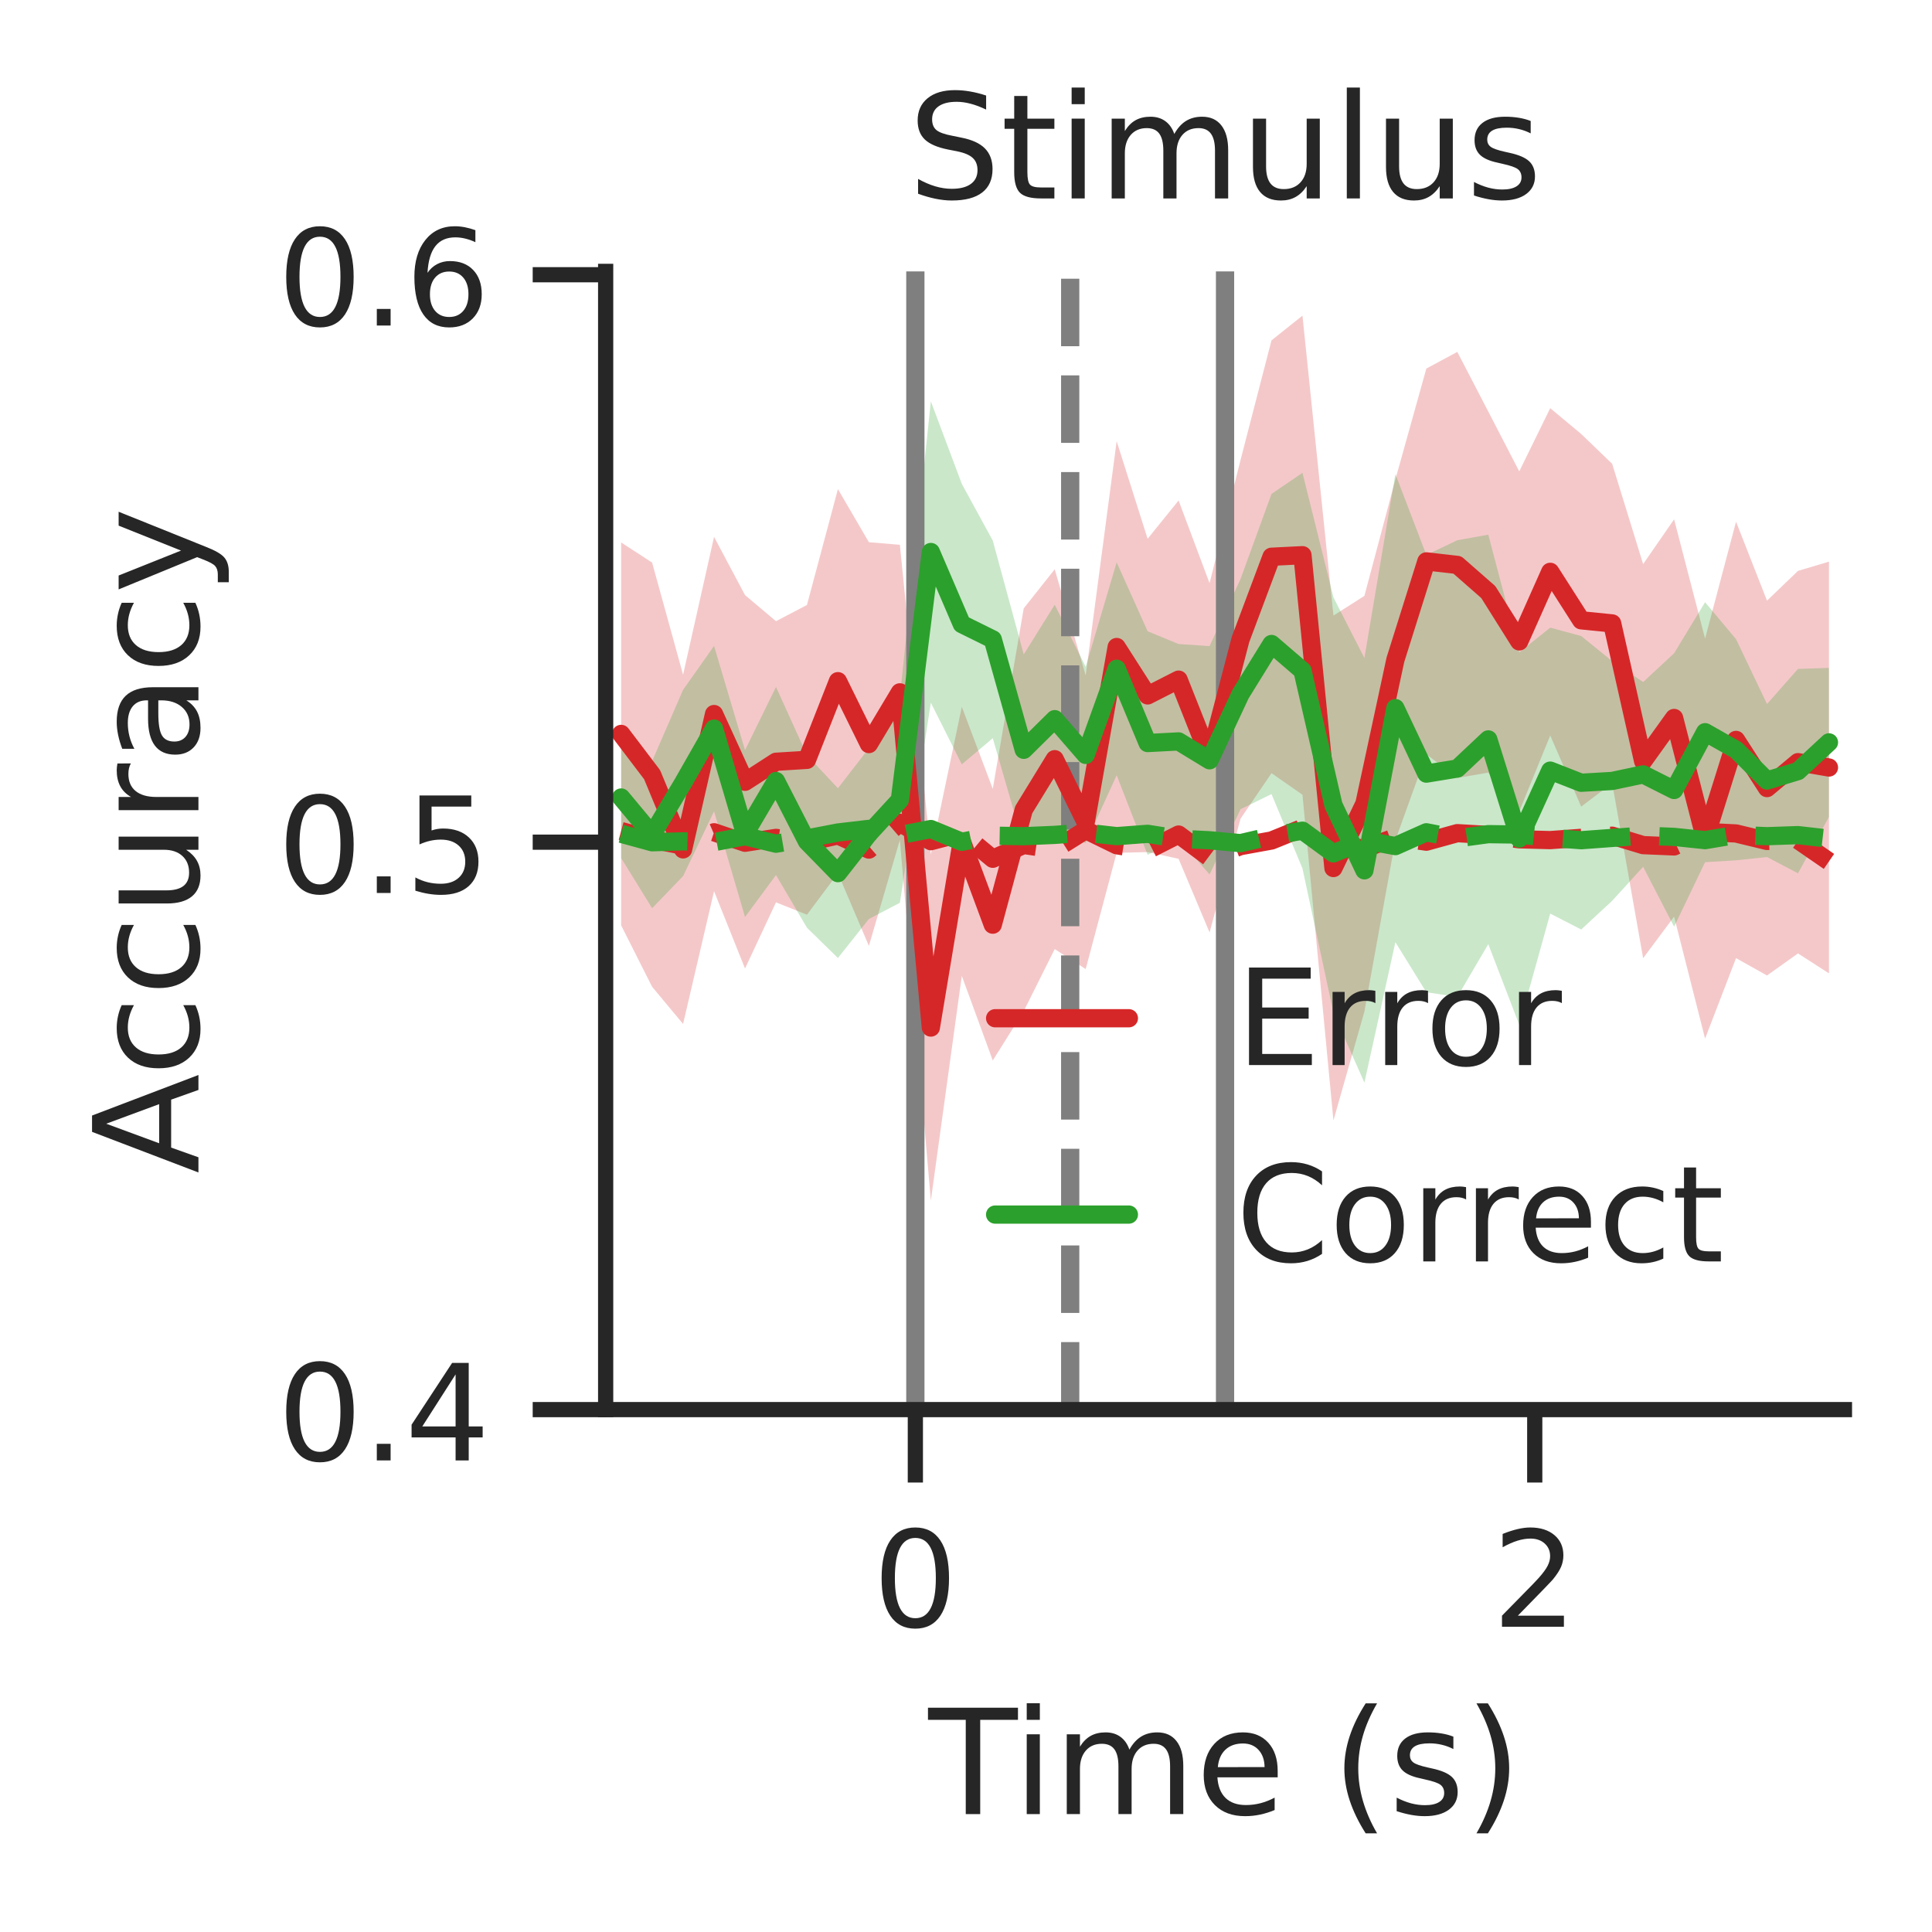
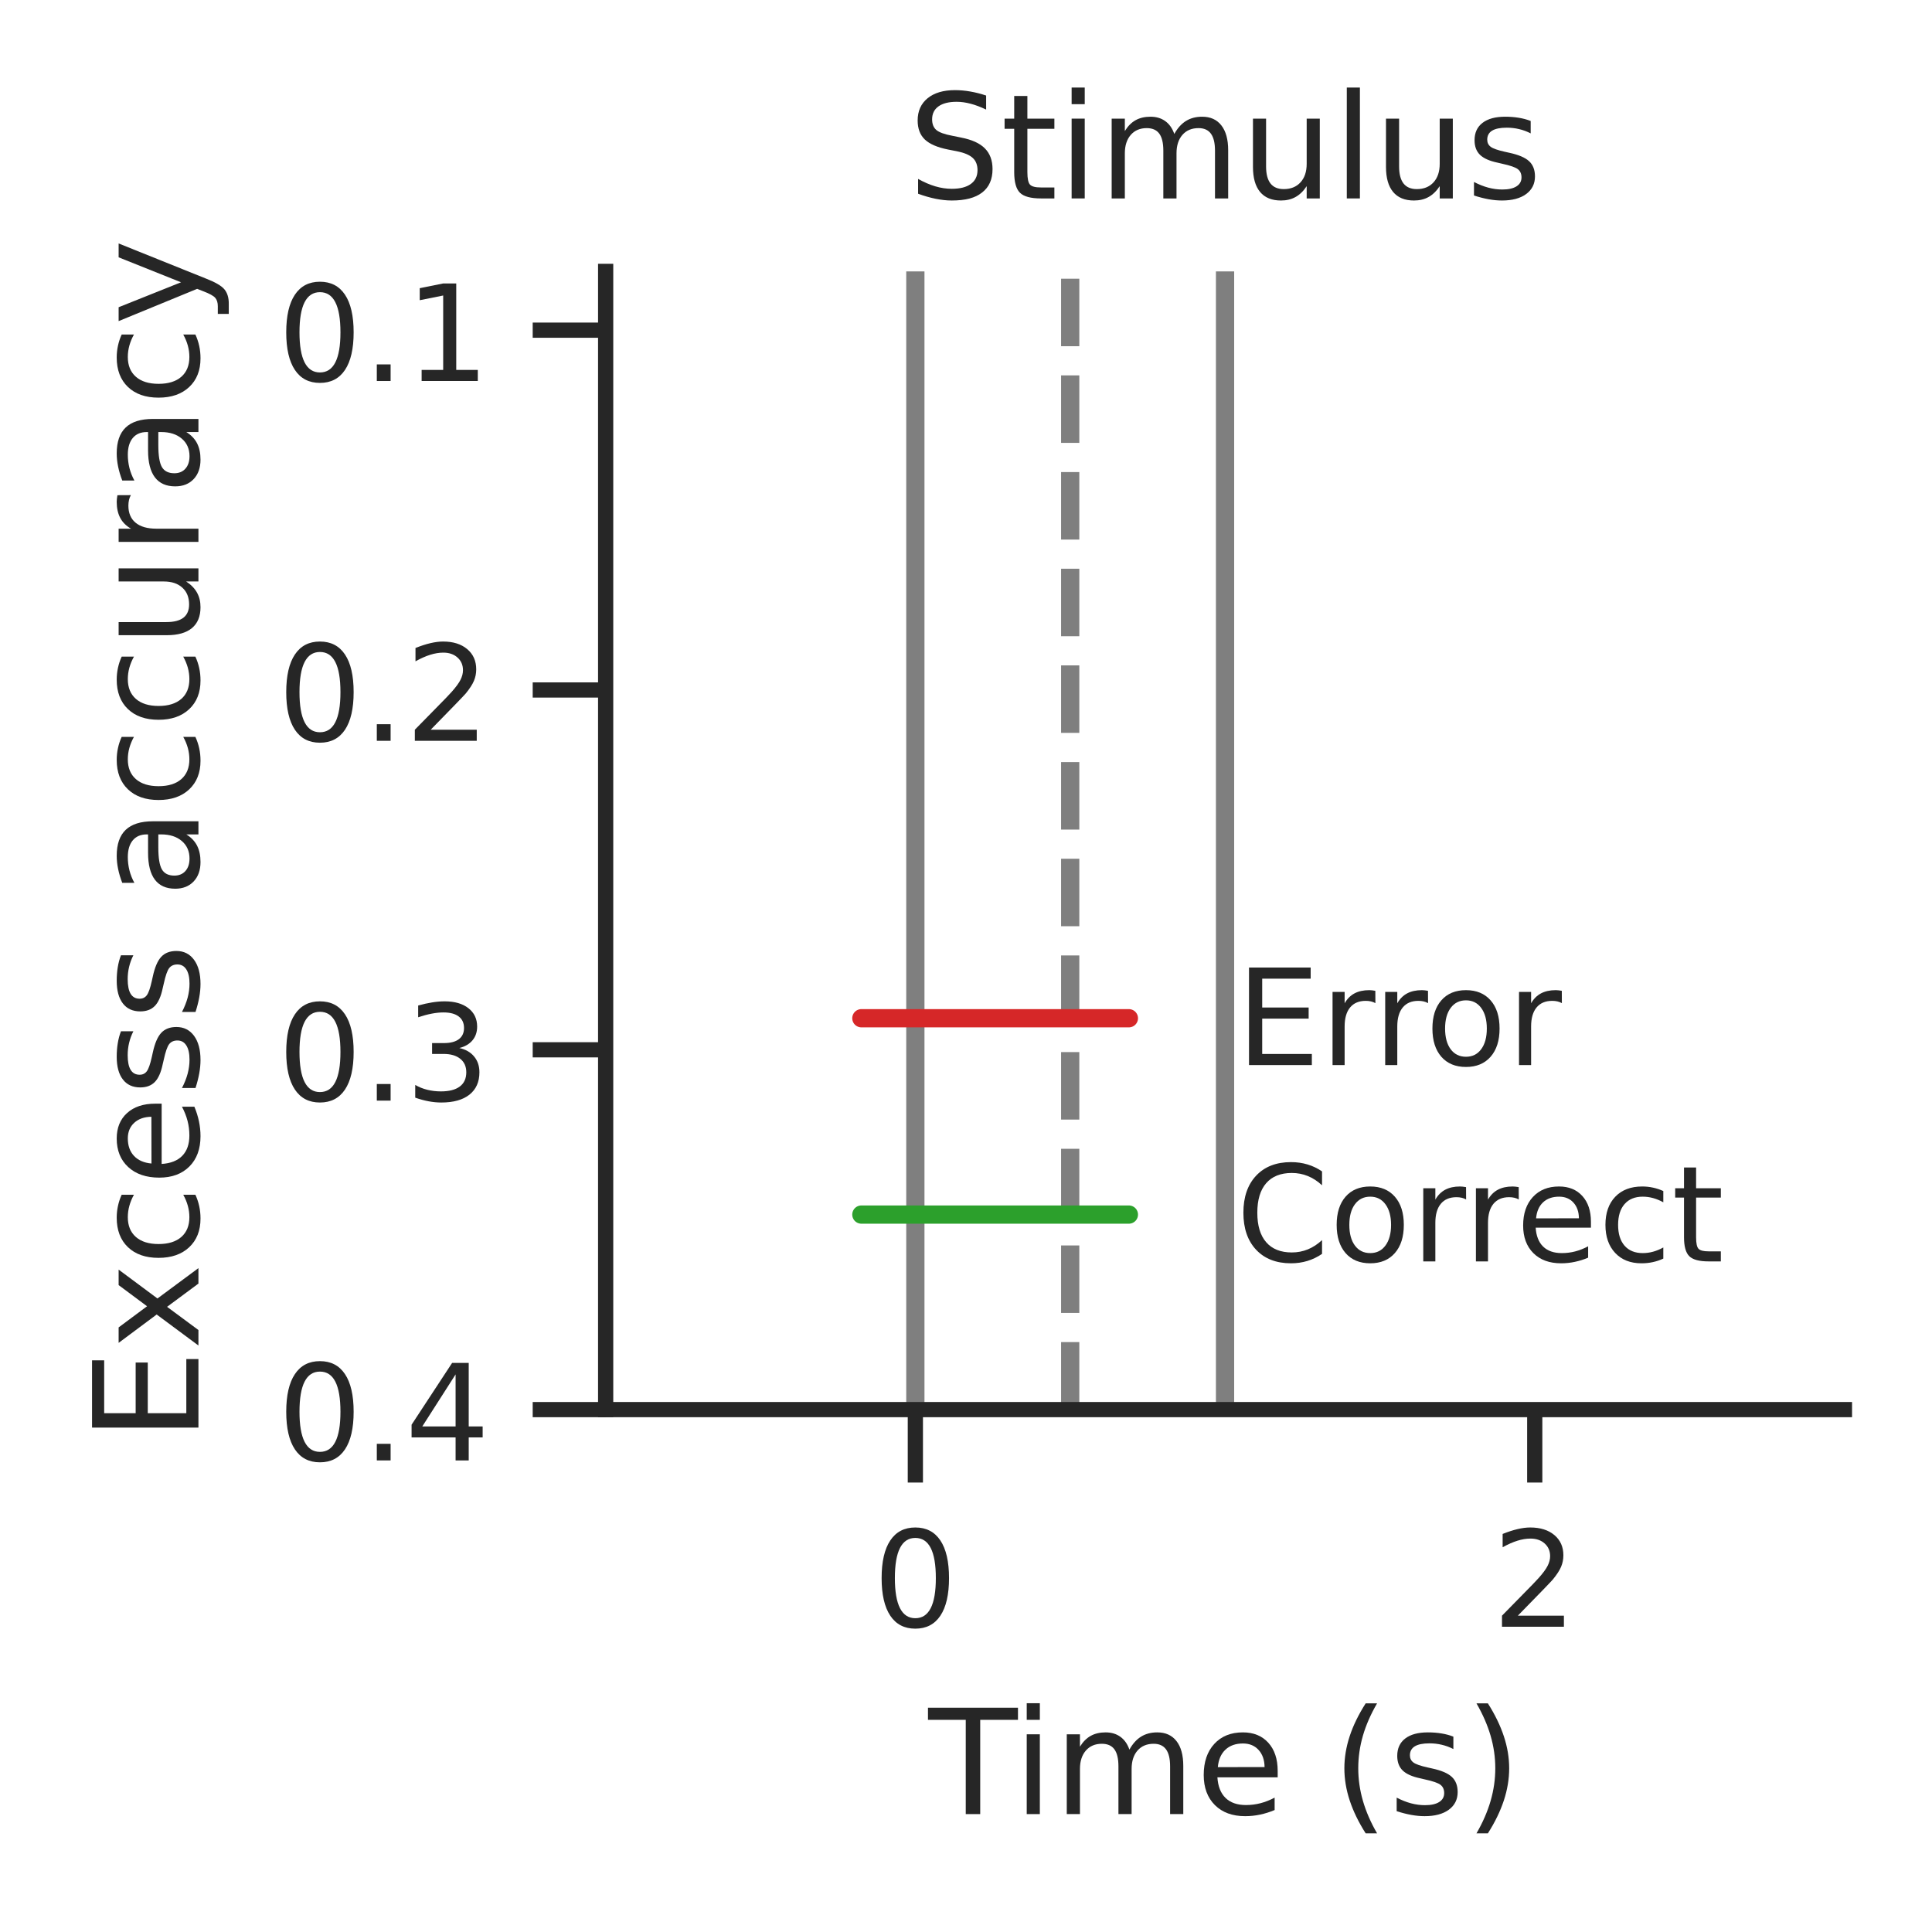
<svg xmlns="http://www.w3.org/2000/svg" xmlns:xlink="http://www.w3.org/1999/xlink" width="158.88pt" height="158.88pt" viewBox="0 0 158.88 158.88" version="1.1">
  <defs>
    <style type="text/css">*{stroke-linejoin: round; stroke-linecap: butt}</style>
  </defs>
  <g id="figure_1">
    <g id="patch_1">
      <path d="M 0 158.88  L 158.88 158.88  L 158.88 0  L 0 0  z " style="fill: #ffffff" />
    </g>
    <g id="axes_1">
      <g id="patch_2">
        <path d="M 49.807 115.92  L 151.68 115.92  L 151.68 22.318  L 49.807 22.318  z " style="fill: #ffffff" />
      </g>
      <g id="matplotlib.axis_1">
        <g id="xtick_1">
          <g id="line2d_1">
            <defs>
-               <path id="mf9170e83a5" d="M 0 0  L 0 6  " style="stroke: #262626; stroke-width: 1.25" />
-             </defs>
-             <g>
-               <use xlink:href="#mf9170e83a5" x="75.275" y="115.92" style="fill: #262626; stroke: #262626; stroke-width: 1.25" />
+               <path id="m0495557c09" d="M 0 0  L 0 6  " style="stroke: #262626; stroke-width: 1.25" />
+             </defs>
+             <g>
+               <use xlink:href="#m0495557c09" x="75.275" y="115.92" style="fill: #262626; stroke: #262626; stroke-width: 1.25" />
            </g>
          </g>
          <g id="text_1">
            <g style="fill: #262626" transform="translate(71.7759 133.7781) scale(0.11 -0.11)">
              <defs>
                <path id="DejaVuSans-30" d="M 2034 4250  Q 1547 4250 1301 3770  Q 1056 3291 1056 2328  Q 1056 1369 1301 889  Q 1547 409 2034 409  Q 2525 409 2770 889  Q 3016 1369 3016 2328  Q 3016 3291 2770 3770  Q 2525 4250 2034 4250  z M 2034 4750  Q 2819 4750 3233 4129  Q 3647 3509 3647 2328  Q 3647 1150 3233 529  Q 2819 -91 2034 -91  Q 1250 -91 836 529  Q 422 1150 422 2328  Q 422 3509 836 4129  Q 1250 4750 2034 4750  z " transform="scale(0.015625)" />
              </defs>
              <use xlink:href="#DejaVuSans-30" />
            </g>
          </g>
        </g>
        <g id="xtick_2">
          <g id="line2d_2">
            <g>
-               <use xlink:href="#mf9170e83a5" x="126.211" y="115.92" style="fill: #262626; stroke: #262626; stroke-width: 1.25" />
+               <use xlink:href="#m0495557c09" x="126.211" y="115.92" style="fill: #262626; stroke: #262626; stroke-width: 1.25" />
            </g>
          </g>
          <g id="text_2">
            <g style="fill: #262626" transform="translate(122.7121 133.7781) scale(0.11 -0.11)">
              <defs>
                <path id="DejaVuSans-32" d="M 1228 531  L 3431 531  L 3431 0  L 469 0  L 469 531  Q 828 903 1448 1529  Q 2069 2156 2228 2338  Q 2531 2678 2651 2914  Q 2772 3150 2772 3378  Q 2772 3750 2511 3984  Q 2250 4219 1831 4219  Q 1534 4219 1204 4116  Q 875 4013 500 3803  L 500 4441  Q 881 4594 1212 4672  Q 1544 4750 1819 4750  Q 2544 4750 2975 4387  Q 3406 4025 3406 3419  Q 3406 3131 3298 2873  Q 3191 2616 2906 2266  Q 2828 2175 2409 1742  Q 1991 1309 1228 531  z " transform="scale(0.015625)" />
              </defs>
              <use xlink:href="#DejaVuSans-32" />
            </g>
          </g>
        </g>
        <g id="text_3">
          <g style="fill: #262626" transform="translate(76.34867 149.1839) scale(0.12 -0.12)">
            <defs>
              <path id="DejaVuSans-54" d="M -19 4666  L 3928 4666  L 3928 4134  L 2272 4134  L 2272 0  L 1638 0  L 1638 4134  L -19 4134  L -19 4666  z " transform="scale(0.015625)" />
              <path id="DejaVuSans-69" d="M 603 3500  L 1178 3500  L 1178 0  L 603 0  L 603 3500  z M 603 4863  L 1178 4863  L 1178 4134  L 603 4134  L 603 4863  z " transform="scale(0.015625)" />
              <path id="DejaVuSans-6d" d="M 3328 2828  Q 3544 3216 3844 3400  Q 4144 3584 4550 3584  Q 5097 3584 5394 3201  Q 5691 2819 5691 2113  L 5691 0  L 5113 0  L 5113 2094  Q 5113 2597 4934 2840  Q 4756 3084 4391 3084  Q 3944 3084 3684 2787  Q 3425 2491 3425 1978  L 3425 0  L 2847 0  L 2847 2094  Q 2847 2600 2669 2842  Q 2491 3084 2119 3084  Q 1678 3084 1418 2786  Q 1159 2488 1159 1978  L 1159 0  L 581 0  L 581 3500  L 1159 3500  L 1159 2956  Q 1356 3278 1631 3431  Q 1906 3584 2284 3584  Q 2666 3584 2933 3390  Q 3200 3197 3328 2828  z " transform="scale(0.015625)" />
              <path id="DejaVuSans-65" d="M 3597 1894  L 3597 1613  L 953 1613  Q 991 1019 1311 708  Q 1631 397 2203 397  Q 2534 397 2845 478  Q 3156 559 3463 722  L 3463 178  Q 3153 47 2828 -22  Q 2503 -91 2169 -91  Q 1331 -91 842 396  Q 353 884 353 1716  Q 353 2575 817 3079  Q 1281 3584 2069 3584  Q 2775 3584 3186 3129  Q 3597 2675 3597 1894  z M 3022 2063  Q 3016 2534 2758 2815  Q 2500 3097 2075 3097  Q 1594 3097 1305 2825  Q 1016 2553 972 2059  L 3022 2063  z " transform="scale(0.015625)" />
              <path id="DejaVuSans-20" transform="scale(0.015625)" />
              <path id="DejaVuSans-28" d="M 1984 4856  Q 1566 4138 1362 3434  Q 1159 2731 1159 2009  Q 1159 1288 1364 580  Q 1569 -128 1984 -844  L 1484 -844  Q 1016 -109 783 600  Q 550 1309 550 2009  Q 550 2706 781 3412  Q 1013 4119 1484 4856  L 1984 4856  z " transform="scale(0.015625)" />
              <path id="DejaVuSans-73" d="M 2834 3397  L 2834 2853  Q 2591 2978 2328 3040  Q 2066 3103 1784 3103  Q 1356 3103 1142 2972  Q 928 2841 928 2578  Q 928 2378 1081 2264  Q 1234 2150 1697 2047  L 1894 2003  Q 2506 1872 2764 1633  Q 3022 1394 3022 966  Q 3022 478 2636 193  Q 2250 -91 1575 -91  Q 1294 -91 989 -36  Q 684 19 347 128  L 347 722  Q 666 556 975 473  Q 1284 391 1588 391  Q 1994 391 2212 530  Q 2431 669 2431 922  Q 2431 1156 2273 1281  Q 2116 1406 1581 1522  L 1381 1569  Q 847 1681 609 1914  Q 372 2147 372 2553  Q 372 3047 722 3315  Q 1072 3584 1716 3584  Q 2034 3584 2315 3537  Q 2597 3491 2834 3397  z " transform="scale(0.015625)" />
              <path id="DejaVuSans-29" d="M 513 4856  L 1013 4856  Q 1481 4119 1714 3412  Q 1947 2706 1947 2009  Q 1947 1309 1714 600  Q 1481 -109 1013 -844  L 513 -844  Q 928 -128 1133 580  Q 1338 1288 1338 2009  Q 1338 2731 1133 3434  Q 928 4138 513 4856  z " transform="scale(0.015625)" />
            </defs>
            <use xlink:href="#DejaVuSans-54" />
            <use xlink:href="#DejaVuSans-69" transform="translate(57.95898 0)" />
            <use xlink:href="#DejaVuSans-6d" transform="translate(85.74219 0)" />
            <use xlink:href="#DejaVuSans-65" transform="translate(183.1543 0)" />
            <use xlink:href="#DejaVuSans-20" transform="translate(244.6777 0)" />
            <use xlink:href="#DejaVuSans-28" transform="translate(276.4648 0)" />
            <use xlink:href="#DejaVuSans-73" transform="translate(315.4785 0)" />
            <use xlink:href="#DejaVuSans-29" transform="translate(367.5781 0)" />
          </g>
        </g>
      </g>
      <g id="matplotlib.axis_2">
        <g id="ytick_1">
          <g id="line2d_3">
            <defs>
-               <path id="m10f927e5db" d="M 0 0  L -6 0  " style="stroke: #262626; stroke-width: 1.25" />
-             </defs>
-             <g>
-               <use xlink:href="#m10f927e5db" x="49.807" y="115.92" style="fill: #262626; stroke: #262626; stroke-width: 1.25" />
+               <path id="me4131275df" d="M 0 0  L -6 0  " style="stroke: #262626; stroke-width: 1.25" />
+             </defs>
+             <g>
+               <use xlink:href="#me4131275df" x="49.807" y="27.153" style="fill: #262626; stroke: #262626; stroke-width: 1.25" />
            </g>
          </g>
          <g id="text_4">
-             <g style="fill: #262626" transform="translate(22.81375 120.099) scale(0.11 -0.11)">
+             <g style="fill: #262626" transform="translate(22.81375 31.33214) scale(0.11 -0.11)">
              <defs>
                <path id="DejaVuSans-2e" d="M 684 794  L 1344 794  L 1344 0  L 684 0  L 684 794  z " transform="scale(0.015625)" />
-                 <path id="DejaVuSans-34" d="M 2419 4116  L 825 1625  L 2419 1625  L 2419 4116  z M 2253 4666  L 3047 4666  L 3047 1625  L 3713 1625  L 3713 1100  L 3047 1100  L 3047 0  L 2419 0  L 2419 1100  L 313 1100  L 313 1709  L 2253 4666  z " transform="scale(0.015625)" />
-               </defs>
-               <use xlink:href="#DejaVuSans-30" />
-               <use xlink:href="#DejaVuSans-2e" transform="translate(63.62305 0)" />
-               <use xlink:href="#DejaVuSans-34" transform="translate(95.41016 0)" />
+                 <path id="DejaVuSans-31" d="M 794 531  L 1825 531  L 1825 4091  L 703 3866  L 703 4441  L 1819 4666  L 2450 4666  L 2450 531  L 3481 531  L 3481 0  L 794 0  L 794 531  z " transform="scale(0.015625)" />
+               </defs>
+               <use xlink:href="#DejaVuSans-30" />
+               <use xlink:href="#DejaVuSans-2e" transform="translate(63.62305 0)" />
+               <use xlink:href="#DejaVuSans-31" transform="translate(95.41016 0)" />
            </g>
          </g>
        </g>
        <g id="ytick_2">
          <g id="line2d_4">
            <g>
-               <use xlink:href="#m10f927e5db" x="49.807" y="69.256" style="fill: #262626; stroke: #262626; stroke-width: 1.25" />
+               <use xlink:href="#me4131275df" x="49.807" y="56.742" style="fill: #262626; stroke: #262626; stroke-width: 1.25" />
            </g>
          </g>
          <g id="text_5">
-             <g style="fill: #262626" transform="translate(22.81375 73.43469) scale(0.11 -0.11)">
-               <defs>
-                 <path id="DejaVuSans-35" d="M 691 4666  L 3169 4666  L 3169 4134  L 1269 4134  L 1269 2991  Q 1406 3038 1543 3061  Q 1681 3084 1819 3084  Q 2600 3084 3056 2656  Q 3513 2228 3513 1497  Q 3513 744 3044 326  Q 2575 -91 1722 -91  Q 1428 -91 1123 -41  Q 819 9 494 109  L 494 744  Q 775 591 1075 516  Q 1375 441 1709 441  Q 2250 441 2565 725  Q 2881 1009 2881 1497  Q 2881 1984 2565 2268  Q 2250 2553 1709 2553  Q 1456 2553 1204 2497  Q 953 2441 691 2322  L 691 4666  z " transform="scale(0.015625)" />
-               </defs>
-               <use xlink:href="#DejaVuSans-30" />
-               <use xlink:href="#DejaVuSans-2e" transform="translate(63.62305 0)" />
-               <use xlink:href="#DejaVuSans-35" transform="translate(95.41016 0)" />
+             <g style="fill: #262626" transform="translate(22.81375 60.92108) scale(0.11 -0.11)">
+               <use xlink:href="#DejaVuSans-30" />
+               <use xlink:href="#DejaVuSans-2e" transform="translate(63.62305 0)" />
+               <use xlink:href="#DejaVuSans-32" transform="translate(95.41016 0)" />
            </g>
          </g>
        </g>
        <g id="ytick_3">
          <g id="line2d_5">
            <g>
-               <use xlink:href="#m10f927e5db" x="49.807" y="22.591" style="fill: #262626; stroke: #262626; stroke-width: 1.25" />
+               <use xlink:href="#me4131275df" x="49.807" y="86.331" style="fill: #262626; stroke: #262626; stroke-width: 1.25" />
            </g>
          </g>
          <g id="text_6">
-             <g style="fill: #262626" transform="translate(22.81375 26.77041) scale(0.11 -0.11)">
-               <defs>
-                 <path id="DejaVuSans-36" d="M 2113 2584  Q 1688 2584 1439 2293  Q 1191 2003 1191 1497  Q 1191 994 1439 701  Q 1688 409 2113 409  Q 2538 409 2786 701  Q 3034 994 3034 1497  Q 3034 2003 2786 2293  Q 2538 2584 2113 2584  z M 3366 4563  L 3366 3988  Q 3128 4100 2886 4159  Q 2644 4219 2406 4219  Q 1781 4219 1451 3797  Q 1122 3375 1075 2522  Q 1259 2794 1537 2939  Q 1816 3084 2150 3084  Q 2853 3084 3261 2657  Q 3669 2231 3669 1497  Q 3669 778 3244 343  Q 2819 -91 2113 -91  Q 1303 -91 875 529  Q 447 1150 447 2328  Q 447 3434 972 4092  Q 1497 4750 2381 4750  Q 2619 4750 2861 4703  Q 3103 4656 3366 4563  z " transform="scale(0.015625)" />
-               </defs>
-               <use xlink:href="#DejaVuSans-30" />
-               <use xlink:href="#DejaVuSans-2e" transform="translate(63.62305 0)" />
-               <use xlink:href="#DejaVuSans-36" transform="translate(95.41016 0)" />
-             </g>
-           </g>
-         </g>
-         <g id="text_7">
-           <g style="fill: #262626" transform="translate(16.31812 96.51273) rotate(-90) scale(0.12 -0.12)">
-             <defs>
-               <path id="DejaVuSans-41" d="M 2188 4044  L 1331 1722  L 3047 1722  L 2188 4044  z M 1831 4666  L 2547 4666  L 4325 0  L 3669 0  L 3244 1197  L 1141 1197  L 716 0  L 50 0  L 1831 4666  z " transform="scale(0.015625)" />
+             <g style="fill: #262626" transform="translate(22.81375 90.51003) scale(0.11 -0.11)">
+               <defs>
+                 <path id="DejaVuSans-33" d="M 2597 2516  Q 3050 2419 3304 2112  Q 3559 1806 3559 1356  Q 3559 666 3084 287  Q 2609 -91 1734 -91  Q 1441 -91 1130 -33  Q 819 25 488 141  L 488 750  Q 750 597 1062 519  Q 1375 441 1716 441  Q 2309 441 2620 675  Q 2931 909 2931 1356  Q 2931 1769 2642 2001  Q 2353 2234 1838 2234  L 1294 2234  L 1294 2753  L 1863 2753  Q 2328 2753 2575 2939  Q 2822 3125 2822 3475  Q 2822 3834 2567 4026  Q 2313 4219 1838 4219  Q 1578 4219 1281 4162  Q 984 4106 628 3988  L 628 4550  Q 988 4650 1302 4700  Q 1616 4750 1894 4750  Q 2613 4750 3031 4423  Q 3450 4097 3450 3541  Q 3450 3153 3228 2886  Q 3006 2619 2597 2516  z " transform="scale(0.015625)" />
+               </defs>
+               <use xlink:href="#DejaVuSans-30" />
+               <use xlink:href="#DejaVuSans-2e" transform="translate(63.62305 0)" />
+               <use xlink:href="#DejaVuSans-33" transform="translate(95.41016 0)" />
+             </g>
+           </g>
+         </g>
+         <g id="ytick_4">
+           <g id="line2d_6">
+             <g>
+               <use xlink:href="#me4131275df" x="49.807" y="115.92" style="fill: #262626; stroke: #262626; stroke-width: 1.25" />
+             </g>
+           </g>
+           <g id="text_7">
+             <g style="fill: #262626" transform="translate(22.81375 120.099) scale(0.11 -0.11)">
+               <defs>
+                 <path id="DejaVuSans-34" d="M 2419 4116  L 825 1625  L 2419 1625  L 2419 4116  z M 2253 4666  L 3047 4666  L 3047 1625  L 3713 1625  L 3713 1100  L 3047 1100  L 3047 0  L 2419 0  L 2419 1100  L 313 1100  L 313 1709  L 2253 4666  z " transform="scale(0.015625)" />
+               </defs>
+               <use xlink:href="#DejaVuSans-30" />
+               <use xlink:href="#DejaVuSans-2e" transform="translate(63.62305 0)" />
+               <use xlink:href="#DejaVuSans-34" transform="translate(95.41016 0)" />
+             </g>
+           </g>
+         </g>
+         <g id="text_8">
+           <g style="fill: #262626" transform="translate(16.31812 118.5768) rotate(-90) scale(0.12 -0.12)">
+             <defs>
+               <path id="DejaVuSans-45" d="M 628 4666  L 3578 4666  L 3578 4134  L 1259 4134  L 1259 2753  L 3481 2753  L 3481 2222  L 1259 2222  L 1259 531  L 3634 531  L 3634 0  L 628 0  L 628 4666  z " transform="scale(0.015625)" />
+               <path id="DejaVuSans-78" d="M 3513 3500  L 2247 1797  L 3578 0  L 2900 0  L 1881 1375  L 863 0  L 184 0  L 1544 1831  L 300 3500  L 978 3500  L 1906 2253  L 2834 3500  L 3513 3500  z " transform="scale(0.015625)" />
              <path id="DejaVuSans-63" d="M 3122 3366  L 3122 2828  Q 2878 2963 2633 3030  Q 2388 3097 2138 3097  Q 1578 3097 1268 2742  Q 959 2388 959 1747  Q 959 1106 1268 751  Q 1578 397 2138 397  Q 2388 397 2633 464  Q 2878 531 3122 666  L 3122 134  Q 2881 22 2623 -34  Q 2366 -91 2075 -91  Q 1284 -91 818 406  Q 353 903 353 1747  Q 353 2603 823 3093  Q 1294 3584 2113 3584  Q 2378 3584 2631 3529  Q 2884 3475 3122 3366  z " transform="scale(0.015625)" />
+               <path id="DejaVuSans-61" d="M 2194 1759  Q 1497 1759 1228 1600  Q 959 1441 959 1056  Q 959 750 1161 570  Q 1363 391 1709 391  Q 2188 391 2477 730  Q 2766 1069 2766 1631  L 2766 1759  L 2194 1759  z M 3341 1997  L 3341 0  L 2766 0  L 2766 531  Q 2569 213 2275 61  Q 1981 -91 1556 -91  Q 1019 -91 701 211  Q 384 513 384 1019  Q 384 1609 779 1909  Q 1175 2209 1959 2209  L 2766 2209  L 2766 2266  Q 2766 2663 2505 2880  Q 2244 3097 1772 3097  Q 1472 3097 1187 3025  Q 903 2953 641 2809  L 641 3341  Q 956 3463 1253 3523  Q 1550 3584 1831 3584  Q 2591 3584 2966 3190  Q 3341 2797 3341 1997  z " transform="scale(0.015625)" />
              <path id="DejaVuSans-75" d="M 544 1381  L 544 3500  L 1119 3500  L 1119 1403  Q 1119 906 1312 657  Q 1506 409 1894 409  Q 2359 409 2629 706  Q 2900 1003 2900 1516  L 2900 3500  L 3475 3500  L 3475 0  L 2900 0  L 2900 538  Q 2691 219 2414 64  Q 2138 -91 1772 -91  Q 1169 -91 856 284  Q 544 659 544 1381  z M 1991 3584  L 1991 3584  z " transform="scale(0.015625)" />
              <path id="DejaVuSans-72" d="M 2631 2963  Q 2534 3019 2420 3045  Q 2306 3072 2169 3072  Q 1681 3072 1420 2755  Q 1159 2438 1159 1844  L 1159 0  L 581 0  L 581 3500  L 1159 3500  L 1159 2956  Q 1341 3275 1631 3429  Q 1922 3584 2338 3584  Q 2397 3584 2469 3576  Q 2541 3569 2628 3553  L 2631 2963  z " transform="scale(0.015625)" />
-               <path id="DejaVuSans-61" d="M 2194 1759  Q 1497 1759 1228 1600  Q 959 1441 959 1056  Q 959 750 1161 570  Q 1363 391 1709 391  Q 2188 391 2477 730  Q 2766 1069 2766 1631  L 2766 1759  L 2194 1759  z M 3341 1997  L 3341 0  L 2766 0  L 2766 531  Q 2569 213 2275 61  Q 1981 -91 1556 -91  Q 1019 -91 701 211  Q 384 513 384 1019  Q 384 1609 779 1909  Q 1175 2209 1959 2209  L 2766 2209  L 2766 2266  Q 2766 2663 2505 2880  Q 2244 3097 1772 3097  Q 1472 3097 1187 3025  Q 903 2953 641 2809  L 641 3341  Q 956 3463 1253 3523  Q 1550 3584 1831 3584  Q 2591 3584 2966 3190  Q 3341 2797 3341 1997  z " transform="scale(0.015625)" />
              <path id="DejaVuSans-79" d="M 2059 -325  Q 1816 -950 1584 -1140  Q 1353 -1331 966 -1331  L 506 -1331  L 506 -850  L 844 -850  Q 1081 -850 1212 -737  Q 1344 -625 1503 -206  L 1606 56  L 191 3500  L 800 3500  L 1894 763  L 2988 3500  L 3597 3500  L 2059 -325  z " transform="scale(0.015625)" />
            </defs>
-             <use xlink:href="#DejaVuSans-41" />
-             <use xlink:href="#DejaVuSans-63" transform="translate(66.6582 0)" />
-             <use xlink:href="#DejaVuSans-63" transform="translate(121.6387 0)" />
-             <use xlink:href="#DejaVuSans-75" transform="translate(176.6191 0)" />
-             <use xlink:href="#DejaVuSans-72" transform="translate(239.998 0)" />
-             <use xlink:href="#DejaVuSans-61" transform="translate(281.1113 0)" />
-             <use xlink:href="#DejaVuSans-63" transform="translate(342.3906 0)" />
-             <use xlink:href="#DejaVuSans-79" transform="translate(397.3711 0)" />
+             <use xlink:href="#DejaVuSans-45" />
+             <use xlink:href="#DejaVuSans-78" transform="translate(63.18359 0)" />
+             <use xlink:href="#DejaVuSans-63" transform="translate(120.6133 0)" />
+             <use xlink:href="#DejaVuSans-65" transform="translate(175.5938 0)" />
+             <use xlink:href="#DejaVuSans-73" transform="translate(237.1172 0)" />
+             <use xlink:href="#DejaVuSans-73" transform="translate(289.2168 0)" />
+             <use xlink:href="#DejaVuSans-20" transform="translate(341.3164 0)" />
+             <use xlink:href="#DejaVuSans-61" transform="translate(373.1035 0)" />
+             <use xlink:href="#DejaVuSans-63" transform="translate(434.3828 0)" />
+             <use xlink:href="#DejaVuSans-63" transform="translate(489.3633 0)" />
+             <use xlink:href="#DejaVuSans-75" transform="translate(544.3438 0)" />
+             <use xlink:href="#DejaVuSans-72" transform="translate(607.7227 0)" />
+             <use xlink:href="#DejaVuSans-61" transform="translate(648.8359 0)" />
+             <use xlink:href="#DejaVuSans-63" transform="translate(710.1152 0)" />
+             <use xlink:href="#DejaVuSans-79" transform="translate(765.0957 0)" />
          </g>
        </g>
      </g>
      <g id="FillBetweenPolyCollection_1">
-         <path d="M 51.081 76.099  L 51.081 44.61  L 53.627 46.263  L 56.174 55.49  L 58.721 44.151  L 61.268 48.937  L 63.815 51.084  L 66.361 49.752  L 68.908 40.223  L 71.455 44.59  L 74.002 44.802  L 76.549 70.267  L 79.095 58.122  L 81.642 64.875  L 84.189 50.028  L 86.736 46.815  L 89.283 55.547  L 91.83 36.283  L 94.376 44.306  L 96.923 41.16  L 99.47 47.957  L 102.017 37.83  L 104.564 27.989  L 107.11 25.957  L 109.657 50.624  L 112.204 49.002  L 114.751 39.429  L 117.298 30.308  L 119.844 28.939  L 122.391 33.844  L 124.938 38.765  L 127.485 33.566  L 130.032 35.69  L 132.578 38.14  L 135.125 46.389  L 137.672 42.707  L 140.219 52.518  L 142.766 42.902  L 145.312 49.396  L 147.859 46.948  L 150.406 46.189  L 150.406 80.045  L 150.406 80.045  L 147.859 78.405  L 145.312 80.22  L 142.766 78.793  L 140.219 85.411  L 137.672 75.38  L 135.125 78.797  L 132.578 64.395  L 130.032 66.334  L 127.485 60.484  L 124.938 66.725  L 122.391 63.536  L 119.844 63.975  L 117.298 62.023  L 114.751 69.09  L 112.204 83.18  L 109.657 92.142  L 107.11 65.358  L 104.564 63.581  L 102.017 67.325  L 99.47 76.68  L 96.923 70.623  L 94.376 70.071  L 91.83 70.135  L 89.283 79.693  L 86.736 78.05  L 84.189 83.148  L 81.642 87.208  L 79.095 80.253  L 76.549 98.736  L 74.002 69.07  L 71.455 77.787  L 68.908 71.812  L 66.361 75.222  L 63.815 74.206  L 61.268 79.646  L 58.721 73.288  L 56.174 84.206  L 53.627 81.15  L 51.081 76.099  z " clip-path="url(#pe3f3294680)" style="fill: #d62728; fill-opacity: 0.25" />
+         <path d="M 51.081 2.483  L 51.081 -17.483  L 53.627 -16.877  L 56.174 -11.349  L 58.721 -17.839  L 61.268 -15.35  L 63.815 -13.735  L 66.361 -14.819  L 68.908 -20.492  L 71.455 -18.463  L 74.002 -16.935  L 76.549 -1.744  L 79.095 -9.027  L 81.642 -6.08  L 84.189 -14.774  L 86.736 -17.05  L 89.283 -10.499  L 91.83 -23.503  L 94.376 -18.681  L 96.923 -19.854  L 99.47 -16.752  L 102.017 -22.569  L 104.564 -28.515  L 107.11 -29.151  L 109.657 -14.391  L 112.204 -15.62  L 114.751 -21.092  L 117.298 -27.106  L 119.844 -27.53  L 122.391 -24.516  L 124.938 -21.621  L 127.485 -24.959  L 130.032 -23.494  L 132.578 -21.829  L 135.125 -17.09  L 137.672 -19.492  L 140.219 -12.515  L 142.766 -18.693  L 145.312 -14.965  L 147.859 -16.472  L 150.406 -18.066  L 150.406 3.402  L 150.406 3.402  L 147.859 3.475  L 145.312 4.58  L 142.766 4.065  L 140.219 8.342  L 137.672 1.225  L 135.125 3.459  L 132.578 -5.181  L 130.032 -4.063  L 127.485 -7.891  L 124.938 -3.892  L 122.391 -5.689  L 119.844 -5.315  L 117.298 -6.997  L 114.751 -2.284  L 112.204 6.052  L 109.657 11.935  L 107.11 -4.168  L 104.564 -5.947  L 102.017 -3.867  L 99.47 1.461  L 96.923 -1.172  L 94.376 -2.343  L 91.83 -2.038  L 89.283 4.811  L 86.736 2.756  L 84.189 6.227  L 81.642 8.081  L 79.095 5.006  L 76.549 16.307  L 74.002 -1.547  L 71.455 2.587  L 68.908 -0.462  L 66.361 1.33  L 63.815 0.925  L 61.268 4.121  L 58.721 0.636  L 56.174 6.859  L 53.627 5.243  L 51.081 2.483  z " clip-path="url(#p5978f1f27f)" style="fill: #d62728; fill-opacity: 0.25" />
      </g>
      <g id="FillBetweenPolyCollection_2">
-         <path d="M 51.081 60.608  L 51.081 70.56  L 53.627 74.689  L 56.174 72.046  L 58.721 66.72  L 61.268 75.408  L 63.815 71.962  L 66.361 76.293  L 68.908 78.782  L 71.455 75.574  L 74.002 74.241  L 76.549 57.786  L 79.095 62.856  L 81.642 60.707  L 84.189 69.501  L 86.736 68.553  L 89.283 69.324  L 91.83 63.752  L 94.376 70.297  L 96.923 68.978  L 99.47 71.913  L 102.017 66.545  L 104.564 65.302  L 107.11 71.416  L 109.657 83.291  L 112.204 89.03  L 114.751 77.481  L 117.298 81.598  L 119.844 81.976  L 122.391 77.642  L 124.938 84.274  L 127.485 75.131  L 130.032 76.438  L 132.578 74.079  L 135.125 71.281  L 137.672 76.208  L 140.219 70.903  L 142.766 70.749  L 145.312 70.48  L 147.859 71.815  L 150.406 67.179  L 150.406 54.923  L 150.406 54.923  L 147.859 55.01  L 145.312 57.897  L 142.766 52.563  L 140.219 49.524  L 137.672 53.723  L 135.125 56.087  L 132.578 54.368  L 130.032 52.304  L 127.485 51.615  L 124.938 53.649  L 122.391 43.971  L 119.844 44.426  L 117.298 45.64  L 114.751 38.983  L 112.204 54.115  L 109.657 49.127  L 107.11 38.884  L 104.564 40.617  L 102.017 47.615  L 99.47 53.132  L 96.923 52.964  L 94.376 51.913  L 91.83 46.243  L 89.283 54.839  L 86.736 49.729  L 84.189 53.818  L 81.642 44.456  L 79.095 39.791  L 76.549 33.002  L 74.002 57.327  L 71.455 61.531  L 68.908 64.823  L 66.361 62.102  L 63.815 56.492  L 61.268 61.692  L 58.721 53.12  L 56.174 56.73  L 53.627 62.596  L 51.081 60.608  z " clip-path="url(#pe3f3294680)" style="fill: #2ca02c; fill-opacity: 0.25" />
-       </g>
-       <g id="line2d_6">
-         <path d="M 75.275 115.92  L 75.275 22.318  " clip-path="url(#pe3f3294680)" style="fill: none; stroke: #7f7f7f; stroke-width: 1.5; stroke-linecap: round" />
+         <path d="M 51.081 2.612  L 51.081 -3.699  L 53.627 -5.876  L 56.174 -4.248  L 58.721 -0.828  L 61.268 -6.647  L 63.815 -4.072  L 66.361 -7.091  L 68.908 -8.98  L 71.455 -7.135  L 74.002 -5.965  L 76.549 4.152  L 79.095 1.602  L 81.642 2.647  L 84.189 -2.902  L 86.736 -2.37  L 89.283 -2.976  L 91.83 0.74  L 94.376 -3.531  L 96.923 -2.438  L 99.47 -4.219  L 102.017 -0.666  L 104.564 -0.254  L 107.11 -4.403  L 109.657 -10.75  L 112.204 -15.067  L 114.751 -7.446  L 117.298 -10.777  L 119.844 -10.7  L 122.391 -8.172  L 124.938 -12.354  L 127.485 -6.389  L 130.032 -7.092  L 132.578 -5.715  L 135.125 -4.061  L 137.672 -7.119  L 140.219 -3.586  L 142.766 -3.759  L 145.312 -3.523  L 147.859 -4.426  L 150.406 -1.303  L 150.406 6.468  L 150.406 6.468  L 147.859 6.23  L 145.312 4.455  L 142.766 7.773  L 140.219 9.97  L 137.672 7.139  L 135.125 5.574  L 132.578 6.783  L 130.032 8.211  L 127.485 8.522  L 124.938 7.064  L 122.391 13.178  L 119.844 13.11  L 117.298 12.023  L 114.751 16.965  L 112.204 7.071  L 109.657 10.913  L 107.11 16.224  L 104.564 15.398  L 102.017 11.338  L 99.47 7.689  L 96.923 7.717  L 94.376 8.127  L 91.83 11.842  L 89.283 6.209  L 86.736 9.566  L 84.189 7.043  L 81.642 12.951  L 79.095 16.228  L 76.549 19.867  L 74.002 4.759  L 71.455 1.769  L 68.908 -0.129  L 66.361 1.907  L 63.815 5.737  L 61.268 2.051  L 58.721 7.796  L 56.174 5.463  L 53.627 1.792  L 51.081 2.612  z " clip-path="url(#p5978f1f27f)" style="fill: #2ca02c; fill-opacity: 0.25" />
      </g>
      <g id="line2d_7">
-         <path d="M 88.009 115.92  L 88.009 22.318  " clip-path="url(#pe3f3294680)" style="fill: none; stroke-dasharray: 5.55,2.4; stroke-dashoffset: 0; stroke: #7f7f7f; stroke-width: 1.5" />
+         <path d="M 75.275 115.92  L 75.275 22.318  " clip-path="url(#p5978f1f27f)" style="fill: none; stroke: #7f7f7f; stroke-width: 1.5; stroke-linecap: round" />
      </g>
      <g id="line2d_8">
-         <path d="M 100.743 115.92  L 100.743 22.318  " clip-path="url(#pe3f3294680)" style="fill: none; stroke: #7f7f7f; stroke-width: 1.5; stroke-linecap: round" />
+         <path d="M 88.009 115.92  L 88.009 22.318  " clip-path="url(#p5978f1f27f)" style="fill: none; stroke-dasharray: 5.55,2.4; stroke-dashoffset: 0; stroke: #7f7f7f; stroke-width: 1.5" />
      </g>
      <g id="line2d_9">
-         <path d="M 51.081 60.354  L 53.627 63.707  L 56.174 69.848  L 58.721 58.72  L 61.268 64.291  L 63.815 62.645  L 66.361 62.487  L 68.908 56.017  L 71.455 61.188  L 74.002 56.936  L 76.549 84.502  L 79.095 69.188  L 81.642 76.041  L 84.189 66.588  L 86.736 62.433  L 89.283 67.62  L 91.83 53.209  L 94.376 57.188  L 96.923 55.891  L 99.47 62.318  L 102.017 52.578  L 104.564 45.785  L 107.11 45.657  L 109.657 71.383  L 112.204 66.091  L 114.751 54.259  L 117.298 46.166  L 119.844 46.457  L 122.391 48.69  L 124.938 52.745  L 127.485 47.025  L 130.032 51.012  L 132.578 51.267  L 135.125 62.593  L 137.672 59.044  L 140.219 68.964  L 142.766 60.848  L 145.312 64.808  L 147.859 62.677  L 150.406 63.117  " clip-path="url(#pe3f3294680)" style="fill: none; stroke: #d62728; stroke-width: 1.5; stroke-linecap: round" />
+         <path d="M 100.743 115.92  L 100.743 22.318  " clip-path="url(#p5978f1f27f)" style="fill: none; stroke: #7f7f7f; stroke-width: 1.5; stroke-linecap: round" />
      </g>
      <g id="line2d_10">
-         <path d="M 51.081 68.34  L 53.627 69.039  L 56.174 69.547  L 58.721 68.443  L 61.268 69.304  L 63.815 68.905  L 66.361 69.282  L 68.908 68.699  L 71.455 69.866  L 74.002 67.667  L 76.549 69.177  L 79.095 68.516  L 81.642 70.622  L 84.189 69.486  L 86.736 69.862  L 89.283 68.264  L 91.83 69.507  L 94.376 69.925  L 96.923 68.63  L 99.47 70.534  L 102.017 69.582  L 104.564 69.119  L 107.11 68.089  L 109.657 69.478  L 112.204 69.794  L 114.751 68.85  L 117.298 69.216  L 119.844 68.515  L 122.391 68.666  L 124.938 69.021  L 127.485 69.087  L 130.032 68.9  L 132.578 68.725  L 135.125 69.5  L 137.672 69.606  L 140.219 68.413  L 142.766 68.541  L 145.312 69.155  L 147.859 69.083  L 150.406 70.839  " clip-path="url(#pe3f3294680)" style="fill: none; stroke-dasharray: 5.55,2.4; stroke-dashoffset: 0; stroke: #d62728; stroke-width: 1.5" />
+         <path d="M 75.272 -1  L 76.549 7.281  L 78.819 -1  M 79.95 -1  L 81.642 1.001  L 82.608 -1  " clip-path="url(#p5978f1f27f)" style="fill: none; stroke: #d62728; stroke-width: 1.5; stroke-linecap: round" />
      </g>
      <g id="line2d_11">
-         <path d="M 51.081 65.584  L 53.627 68.642  L 56.174 64.388  L 58.721 59.92  L 61.268 68.55  L 63.815 64.227  L 66.361 69.198  L 68.908 71.803  L 71.455 68.552  L 74.002 65.784  L 76.549 45.394  L 79.095 51.323  L 81.642 52.581  L 84.189 61.66  L 86.736 59.141  L 89.283 62.081  L 91.83 54.997  L 94.376 61.105  L 96.923 60.971  L 99.47 62.523  L 102.017 57.08  L 104.564 52.96  L 107.11 55.15  L 109.657 66.209  L 112.204 71.572  L 114.751 58.232  L 117.298 63.619  L 119.844 63.201  L 122.391 60.806  L 124.938 68.961  L 127.485 63.373  L 130.032 64.371  L 132.578 64.223  L 135.125 63.684  L 137.672 64.966  L 140.219 60.214  L 142.766 61.656  L 145.312 64.188  L 147.859 63.412  L 150.406 61.051  " clip-path="url(#pe3f3294680)" style="fill: none; stroke: #2ca02c; stroke-width: 1.5; stroke-linecap: round" />
-       </g>
-       <g id="line2d_12">
-         <path d="M 51.081 68.568  L 53.627 69.264  L 56.174 69.187  L 58.721 69.257  L 61.268 68.767  L 63.815 69.382  L 66.361 68.952  L 68.908 68.462  L 71.455 68.163  L 74.002 68.675  L 76.549 68.176  L 79.095 69.225  L 81.642 68.722  L 84.189 68.767  L 86.736 68.657  L 89.283 68.473  L 91.83 68.761  L 94.376 68.57  L 96.923 68.975  L 99.47 69.1  L 102.017 69.337  L 104.564 68.743  L 107.11 68.313  L 109.657 70.179  L 112.204 69.109  L 114.751 69.58  L 117.298 68.444  L 119.844 68.943  L 122.391 68.596  L 124.938 68.632  L 127.485 68.898  L 130.032 69.095  L 132.578 68.908  L 135.125 68.719  L 137.672 68.823  L 140.219 69.089  L 142.766 68.663  L 145.312 68.765  L 147.859 68.677  L 150.406 68.967  " clip-path="url(#pe3f3294680)" style="fill: none; stroke-dasharray: 5.55,2.4; stroke-dashoffset: 0; stroke: #2ca02c; stroke-width: 1.5" />
+         <path d="M 51.081 -0.543  L 51.856 -1  M 54.629 -1  L 56.174 0.607  L 58.721 3.484  L 60.696 -1  M 62.324 -1  L 63.815 0.833  L 65.178 -1  M 73.516 -1  L 74.002 -0.603  L 76.549 12.01  L 79.095 8.915  L 81.642 7.799  L 84.189 2.07  L 86.736 3.598  L 89.283 1.617  L 91.83 6.291  L 94.376 2.298  L 96.923 2.64  L 99.47 1.735  L 102.017 5.336  L 104.564 7.572  L 107.11 5.911  L 109.657 0.081  L 110.332 -1  M 113.076 -1  L 114.751 4.76  L 117.298 0.623  L 119.844 1.205  L 122.391 2.503  L 124.124 -1  M 126.067 -1  L 127.485 1.067  L 130.032 0.559  L 132.578 0.534  L 135.125 0.756  L 137.672 0.01  L 140.219 3.192  L 142.766 2.007  L 145.312 0.466  L 147.859 0.902  L 150.406 2.583  " clip-path="url(#p5978f1f27f)" style="fill: none; stroke: #2ca02c; stroke-width: 1.5; stroke-linecap: round" />
      </g>
      <g id="patch_3">
        <path d="M 49.807 115.92  L 49.807 22.318  " style="fill: none; stroke: #262626; stroke-width: 1.25; stroke-linejoin: miter; stroke-linecap: square" />
      </g>
      <g id="patch_4">
        <path d="M 49.807 115.92  L 151.68 115.92  " style="fill: none; stroke: #262626; stroke-width: 1.25; stroke-linejoin: miter; stroke-linecap: square" />
      </g>
-       <g id="text_8">
+       <g id="text_9">
        <g style="fill: #262626" transform="translate(74.67335 16.31812) scale(0.12 -0.12)">
          <defs>
            <path id="DejaVuSans-53" d="M 3425 4513  L 3425 3897  Q 3066 4069 2747 4153  Q 2428 4238 2131 4238  Q 1616 4238 1336 4038  Q 1056 3838 1056 3469  Q 1056 3159 1242 3001  Q 1428 2844 1947 2747  L 2328 2669  Q 3034 2534 3370 2195  Q 3706 1856 3706 1288  Q 3706 609 3251 259  Q 2797 -91 1919 -91  Q 1588 -91 1214 -16  Q 841 59 441 206  L 441 856  Q 825 641 1194 531  Q 1563 422 1919 422  Q 2459 422 2753 634  Q 3047 847 3047 1241  Q 3047 1584 2836 1778  Q 2625 1972 2144 2069  L 1759 2144  Q 1053 2284 737 2584  Q 422 2884 422 3419  Q 422 4038 858 4394  Q 1294 4750 2059 4750  Q 2388 4750 2728 4690  Q 3069 4631 3425 4513  z " transform="scale(0.015625)" />
            <path id="DejaVuSans-74" d="M 1172 4494  L 1172 3500  L 2356 3500  L 2356 3053  L 1172 3053  L 1172 1153  Q 1172 725 1289 603  Q 1406 481 1766 481  L 2356 481  L 2356 0  L 1766 0  Q 1100 0 847 248  Q 594 497 594 1153  L 594 3053  L 172 3053  L 172 3500  L 594 3500  L 594 4494  L 1172 4494  z " transform="scale(0.015625)" />
            <path id="DejaVuSans-6c" d="M 603 4863  L 1178 4863  L 1178 0  L 603 0  L 603 4863  z " transform="scale(0.015625)" />
          </defs>
          <use xlink:href="#DejaVuSans-53" />
          <use xlink:href="#DejaVuSans-74" transform="translate(63.47656 0)" />
          <use xlink:href="#DejaVuSans-69" transform="translate(102.6855 0)" />
          <use xlink:href="#DejaVuSans-6d" transform="translate(130.4688 0)" />
          <use xlink:href="#DejaVuSans-75" transform="translate(227.8809 0)" />
          <use xlink:href="#DejaVuSans-6c" transform="translate(291.2598 0)" />
          <use xlink:href="#DejaVuSans-75" transform="translate(319.043 0)" />
          <use xlink:href="#DejaVuSans-73" transform="translate(382.4219 0)" />
        </g>
      </g>
      <g id="legend_1">
-         <g id="line2d_13">
-           <path d="M 81.835 83.736  L 87.335 83.736  L 92.835 83.736  " style="fill: none; stroke: #d62728; stroke-width: 1.5; stroke-linecap: round" />
-         </g>
-         <g id="text_9">
+         <g id="line2d_12">
+           <path d="M 70.835 83.736  L 81.835 83.736  L 92.835 83.736  " style="fill: none; stroke: #d62728; stroke-width: 1.5; stroke-linecap: round" />
+         </g>
+         <g id="text_10">
          <g style="fill: #262626" transform="translate(101.6347 87.58624) scale(0.11 -0.11)">
            <defs>
-               <path id="DejaVuSans-45" d="M 628 4666  L 3578 4666  L 3578 4134  L 1259 4134  L 1259 2753  L 3481 2753  L 3481 2222  L 1259 2222  L 1259 531  L 3634 531  L 3634 0  L 628 0  L 628 4666  z " transform="scale(0.015625)" />
              <path id="DejaVuSans-6f" d="M 1959 3097  Q 1497 3097 1228 2736  Q 959 2375 959 1747  Q 959 1119 1226 758  Q 1494 397 1959 397  Q 2419 397 2687 759  Q 2956 1122 2956 1747  Q 2956 2369 2687 2733  Q 2419 3097 1959 3097  z M 1959 3584  Q 2709 3584 3137 3096  Q 3566 2609 3566 1747  Q 3566 888 3137 398  Q 2709 -91 1959 -91  Q 1206 -91 779 398  Q 353 888 353 1747  Q 353 2609 779 3096  Q 1206 3584 1959 3584  z " transform="scale(0.015625)" />
            </defs>
            <use xlink:href="#DejaVuSans-45" />
            <use xlink:href="#DejaVuSans-72" transform="translate(63.18359 0)" />
            <use xlink:href="#DejaVuSans-72" transform="translate(102.5469 0)" />
            <use xlink:href="#DejaVuSans-6f" transform="translate(141.4102 0)" />
            <use xlink:href="#DejaVuSans-72" transform="translate(202.5918 0)" />
          </g>
        </g>
-         <g id="line2d_14">
-           <path d="M 81.835 99.882  L 87.335 99.882  L 92.835 99.882  " style="fill: none; stroke: #2ca02c; stroke-width: 1.5; stroke-linecap: round" />
-         </g>
-         <g id="text_10">
+         <g id="line2d_13">
+           <path d="M 70.835 99.882  L 81.835 99.882  L 92.835 99.882  " style="fill: none; stroke: #2ca02c; stroke-width: 1.5; stroke-linecap: round" />
+         </g>
+         <g id="text_11">
          <g style="fill: #262626" transform="translate(101.6347 103.7322) scale(0.11 -0.11)">
            <defs>
              <path id="DejaVuSans-43" d="M 4122 4306  L 4122 3641  Q 3803 3938 3442 4084  Q 3081 4231 2675 4231  Q 1875 4231 1450 3742  Q 1025 3253 1025 2328  Q 1025 1406 1450 917  Q 1875 428 2675 428  Q 3081 428 3442 575  Q 3803 722 4122 1019  L 4122 359  Q 3791 134 3420 21  Q 3050 -91 2638 -91  Q 1578 -91 968 557  Q 359 1206 359 2328  Q 359 3453 968 4101  Q 1578 4750 2638 4750  Q 3056 4750 3426 4639  Q 3797 4528 4122 4306  z " transform="scale(0.015625)" />
            </defs>
            <use xlink:href="#DejaVuSans-43" />
            <use xlink:href="#DejaVuSans-6f" transform="translate(69.82422 0)" />
            <use xlink:href="#DejaVuSans-72" transform="translate(131.0059 0)" />
            <use xlink:href="#DejaVuSans-72" transform="translate(170.3691 0)" />
            <use xlink:href="#DejaVuSans-65" transform="translate(209.2324 0)" />
            <use xlink:href="#DejaVuSans-63" transform="translate(270.7559 0)" />
            <use xlink:href="#DejaVuSans-74" transform="translate(325.7363 0)" />
          </g>
        </g>
      </g>
    </g>
  </g>
  <defs>
-     <clipPath id="pe3f3294680">
+     <clipPath id="p5978f1f27f">
      <rect x="49.807" y="22.318" width="101.872" height="93.602" />
    </clipPath>
  </defs>
</svg>
